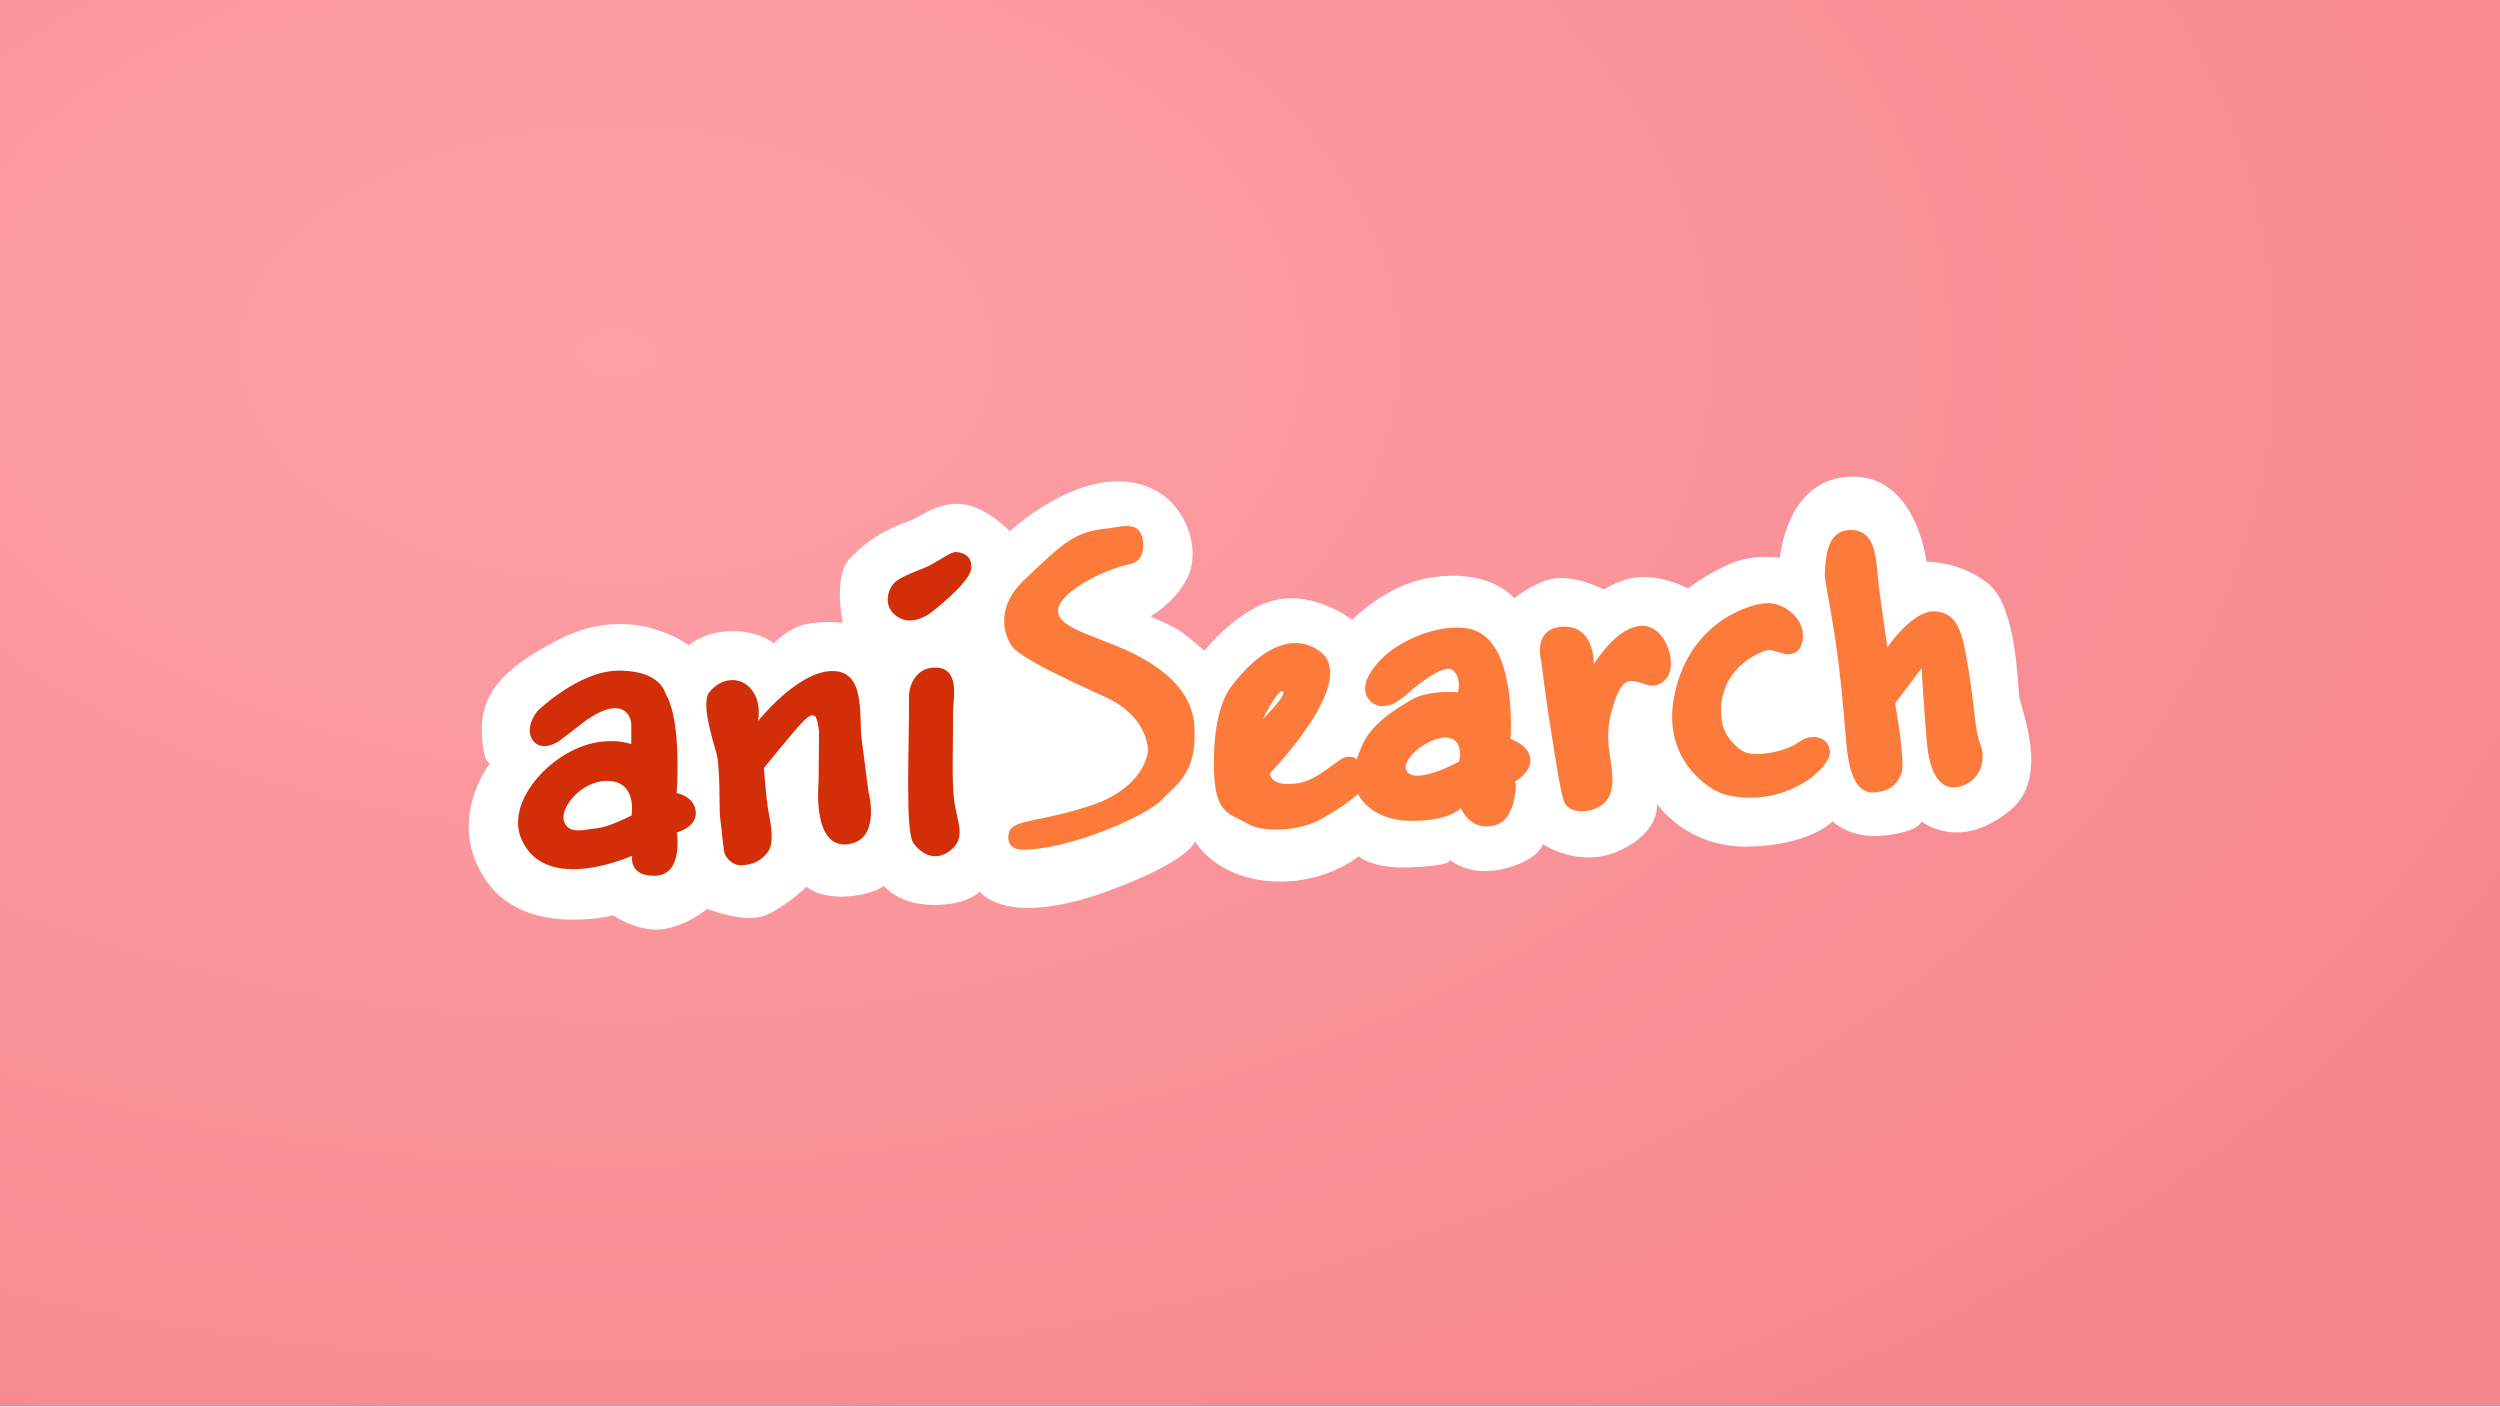
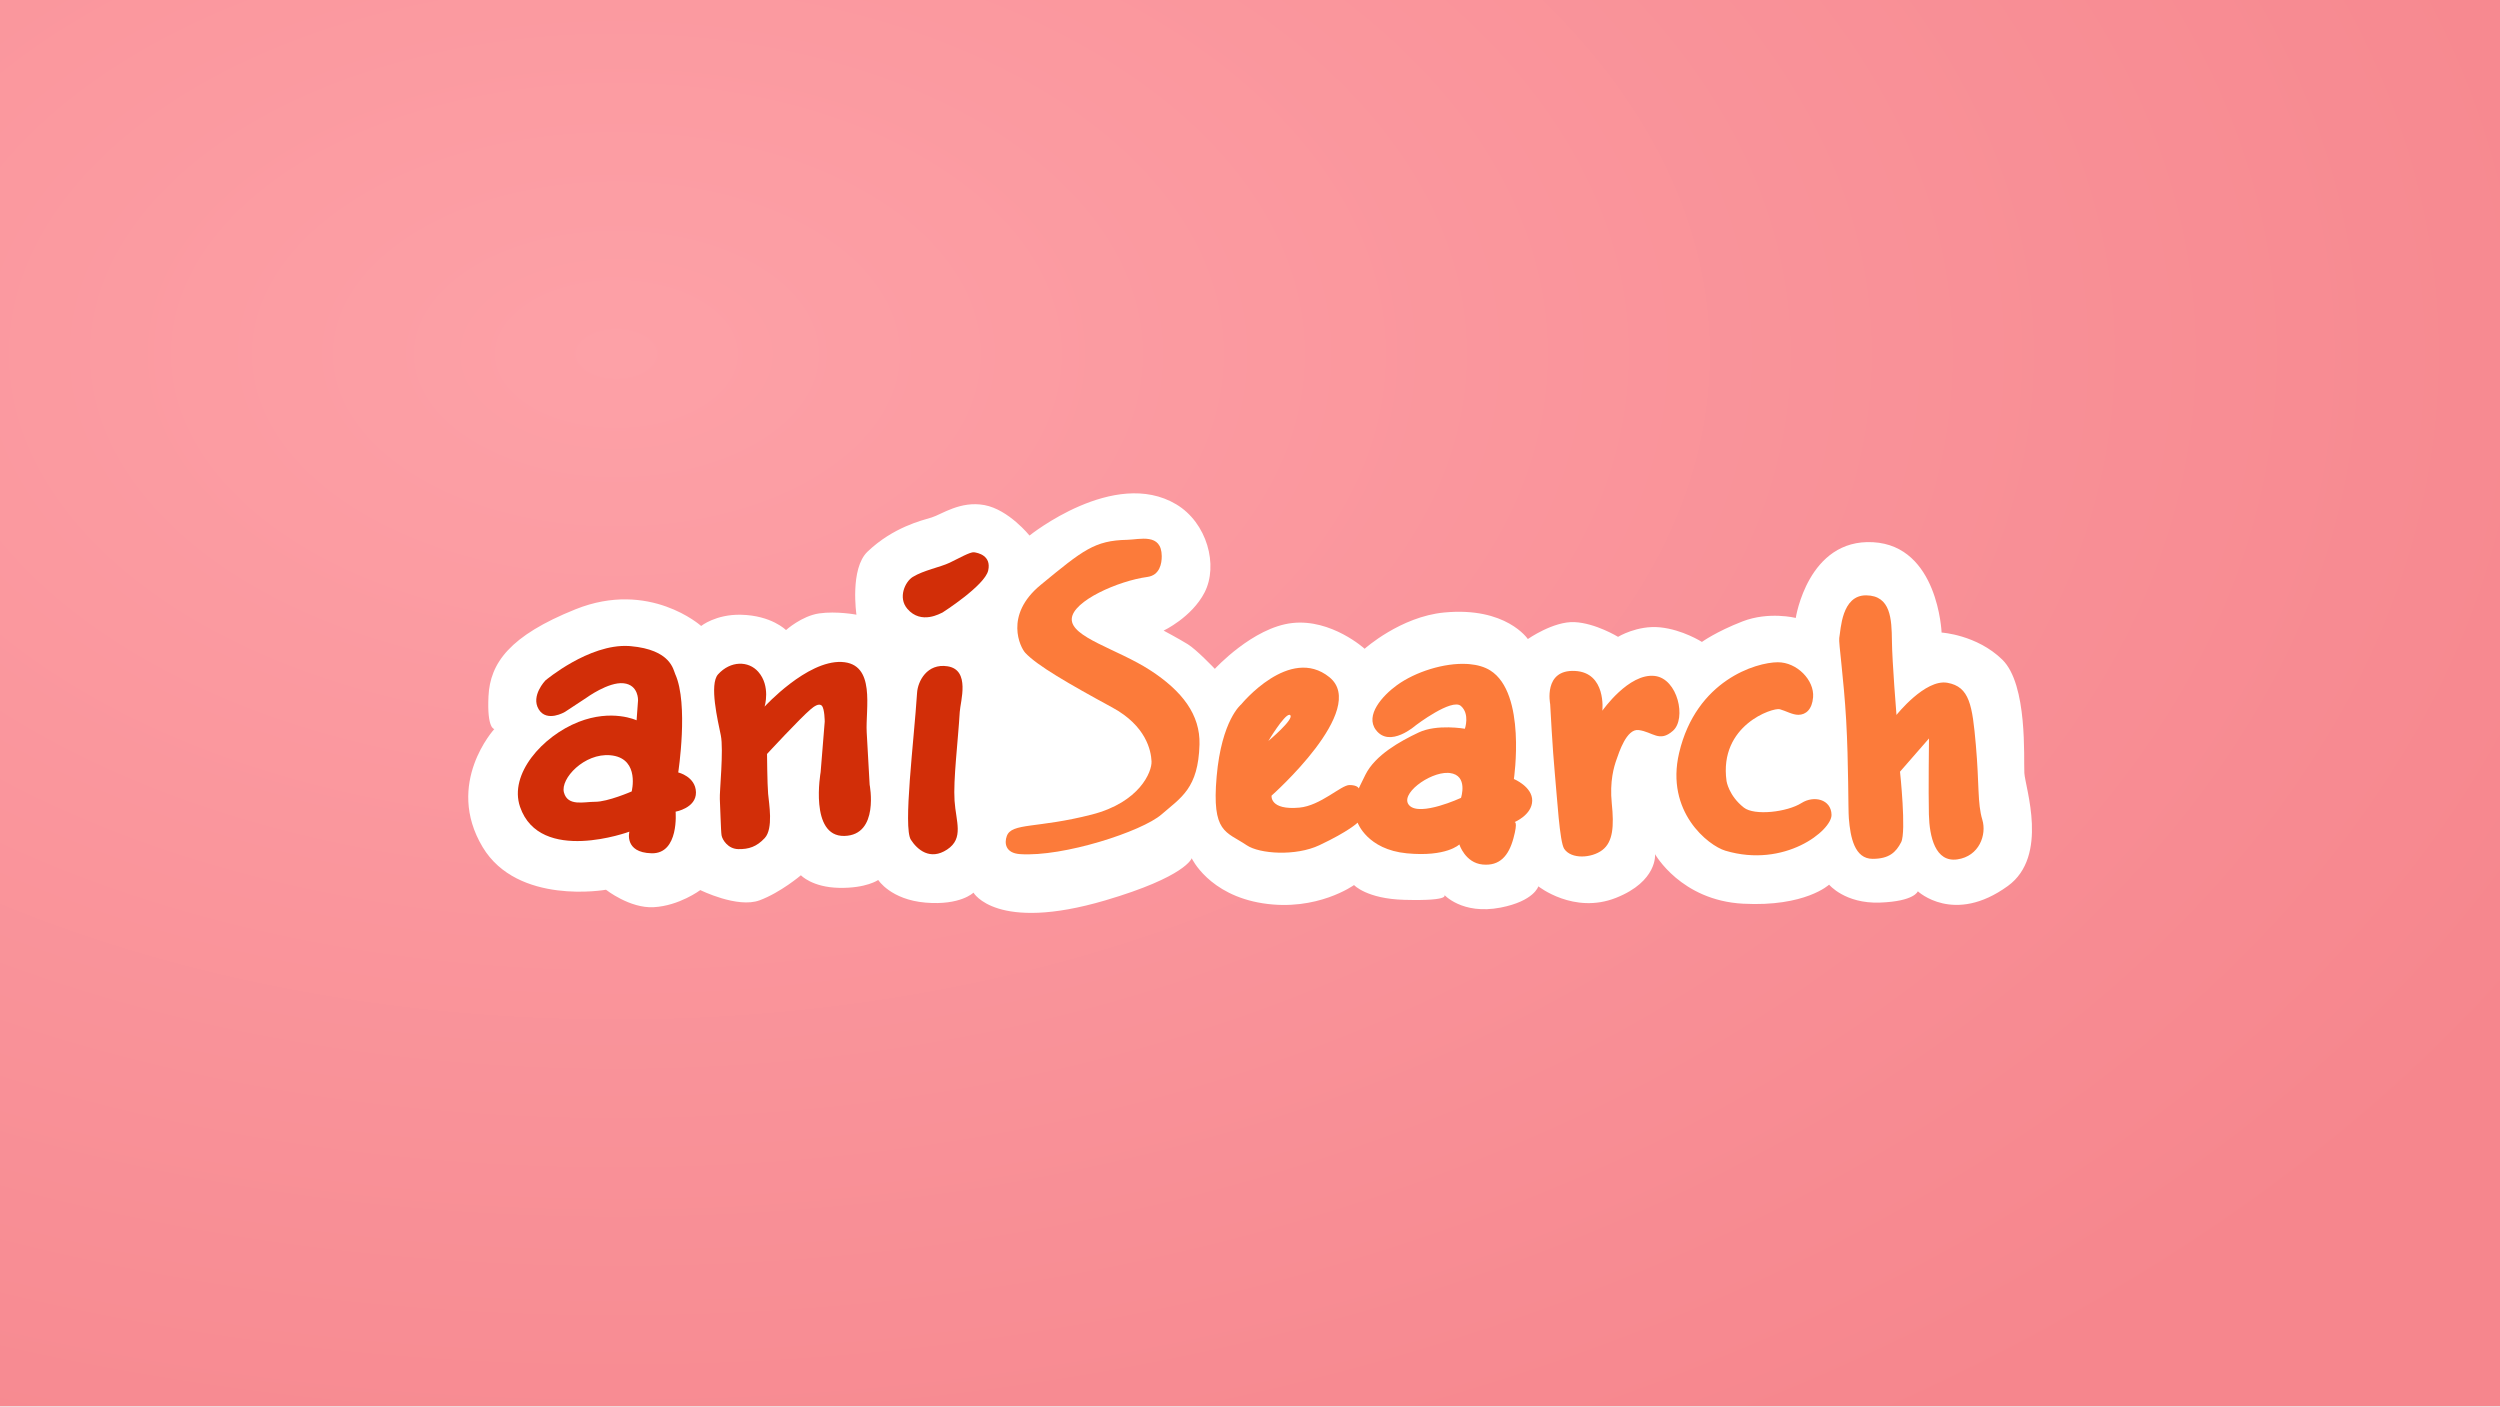
<svg xmlns="http://www.w3.org/2000/svg" xmlns:xlink="http://www.w3.org/1999/xlink" width="1920" height="1080" viewBox="0 0 508 285.75">
  <defs>
    <radialGradient xlink:href="#a" id="b" cx="125.255" cy="16.735" fx="125.255" fy="16.735" r="254" gradientTransform="matrix(0 1.06475 -1.74952 0 154.532 -61.444)" gradientUnits="userSpaceOnUse" />
    <linearGradient id="a">
      <stop style="stop-color:#fd9fa5;stop-opacity:1" offset="0" />
      <stop style="stop-color:#f6848b;stop-opacity:1" offset="1" />
    </linearGradient>
    <style />
  </defs>
  <path style="opacity:.98;fill:url(#b);stroke-width:2.646;fill-opacity:1" d="M0 0h508v285.75H0z" />
-   <path style="fill:#fff;fill-opacity:1;stroke:none;stroke-width:.265px;stroke-linecap:butt;stroke-linejoin:miter;stroke-opacity:1" d="M665.95 130.824s-14.343-11.081-33.01-1.966c-16.676 8.142-21.236 15.654-21.023 24.292.212 8.638 2.152 8.425 2.152 8.425s-11.964 15.09-.818 30.956c10.233 14.565 32.93 8.771 32.93 8.771s6.552 4.43 12.731 3.641c6.671-.85 11.828-5.342 11.828-5.342s10.037 4.1 15.627 1.542c5.343-2.445 10.286-7.31 10.286-7.31s3.128 2.924 10.198 2.552c7.07-.373 10.02-2.791 10.02-2.791s3.614 4.89 12.757 4.997c9.143.106 12.279-3.509 12.279-3.509s6.67 9.951 34.447-.48c20.667-7.76 21.715-12.624 21.715-12.624s5.11 9.22 19.382 10.39c14.273 1.17 23.389-6.485 23.389-6.485s3.547 3.346 13.38 2.894c12.958-.596 10.154-2.18 10.154-2.18s5.094 5.075 15.07 2.366c8.61-2.34 9.408-6.246 9.408-6.246s9.767 6.67 20.42 1.53c10.59-5.11 9.355-12.12 9.355-12.12s7.589 11.546 23.855 11.227c16.265-.319 22.033-6.591 22.033-6.591s4.488 4.689 13.55 3.706c9.064-.984 9.675-3.668 9.675-3.668s10.012 8.15 23.336-3.083c10.171-8.575 2.631-26.02 2.153-29.714-.479-3.695-.77-23.103-7.893-29.11-7.123-6.007-16.32-5.9-16.32-5.9s-2.524-22.512-19.56-22.22c-17.037.293-18.685 21.183-18.685 21.183s-7.123-1.249-13.794 1.914c-6.677 3.166-10.18 6.113-10.18 6.113s-5.242-2.844-11.195-3.004c-5.954-.159-10.738 3.27-10.738 3.27s-6.14-3.163-11.641-3.004c-5.502.16-11.8 5.29-11.8 5.29s-6.233-8.042-22.292-5.321c-11.296 1.913-20.014 10.95-20.014 10.95s-9.196-7.209-19.349-5.322C809.616 120.73 800.5 132.24 800.5 132.24s-5.076-4.625-7.521-5.9c-2.445-1.276-6.538-3.084-6.538-3.084s7.053-3.977 9.924-10.688c3.137-7.333-.643-18.226-9.061-22.44-16.83-8.427-37.581 10.923-37.581 10.923s-5.923-6.355-12.302-7.073c-6.378-.717-11.03 3.27-13.528 4.226-2.498.957-9.828 3.262-16.026 10.1-4.343 4.79-1.701 16.638-1.701 16.638s-5.236-.612-9.728.372c-4.492.983-8.319 4.97-8.319 4.97s-4.051-3.557-12.067-3.134c-6.538.346-10.101 3.675-10.101 3.675z" transform="translate(-378.434 29.296) scale(.77844)" />
-   <path style="fill:#d22e08;fill-opacity:1;stroke:none;stroke-width:1px;stroke-linecap:butt;stroke-linejoin:miter;stroke-opacity:1" d="M2447.186 519.379c-39.297.603-79.514 39.844-79.514 39.844s-13.516 16.208-4.568 28.867c8.947 12.659 26.015.717 26.015.717l19.96-15.323s20.673-17.576 35.69-17.074c15.018.502 15.47 15.772 15.47 15.772v19.738s-24.939-9.679-57.077 5.803c-34.347 16.545-64.867 56.255-51.36 87.78 23.751 55.434 109.352 16.503 109.352 16.503s-4.017 20.995 23.356 19.69c27.373-1.307 20.68-42.667 20.68-42.667s20.089-5.073 18.632-20.543c-1.456-15.47-18.865-18.257-18.865-18.257s5.43-68.132-9.994-96.49c-2.296-4.222-6.027-23.707-45.906-24.36-.623-.01-1.248-.01-1.871 0zm-10.264 108.81c.83.014 1.661.057 2.498.13 26.77 2.31 21.096 33.952 21.096 33.952s-22.815 12.004-35.309 12.807c-10.665.686-26.52 6.832-31.291-6.98-4.622-13.381 17.293-40.337 43.006-39.909z" transform="translate(-378.434 29.296) scale(.20596)" />
-   <path style="fill:#d22e08;fill-opacity:1;stroke:none;stroke-width:.265px;stroke-linecap:butt;stroke-linejoin:miter;stroke-opacity:1" d="M684 150.614s10.125-12.83 19.188-13.083c9.063-.252 7.089 11.72 7.88 17.834l1.759 13.587s3.548 12.943-5.608 13.82c-9.156.877-7.389-16.16-7.389-16.16l.105-13.227s-.256-3.35-1.053-4.08c-.798-.732-2.084.39-2.8 1.09-2.643 2.58-10.552 12.505-10.552 12.505s.637 7.84 1.036 10.325c.398 2.485 2.083 8.969-.04 11.615-1.94 2.418-3.96 3.229-6.671 3.375-2.711.146-4.332-2.153-4.612-3.243-.279-1.09-.89-7.6-1.142-9.421-.253-1.821.095-12.867-.955-16.615-1.05-3.747-4.028-13.095-1.873-15.84 3.005-3.83 7.656-4.123 10.405-1.435 3.57 3.49 2.323 8.953 2.323 8.953zm44.528-27.87c-.45.188-5.275 3.679-9.218-.291-2.744-2.763-1.07-7.058.79-8.4 2.713-1.96 7-3.073 9.32-4.398 2.32-1.324 5.17-3.252 6.165-3.195.996.056 4.642.498 4.04 4.482-.6 3.984-11.097 11.802-11.097 11.802zm-5.096 21.373c-.025-3.002 2.019-7.922 7.442-7.47 6.06.504 3.994 8.907 4.031 11.633.106 7.732-.423 17.806.33 23.219.75 5.413 3.222 9.613-1.006 12.864-4.229 3.251-7.755.599-9.613-1.851-2.303-3.036-1.078-25.643-1.184-38.395z" transform="translate(-378.434 29.296) scale(.77844)" />
-   <path style="fill:#fc7b3a;fill-opacity:1;stroke:none;stroke-width:.265px;stroke-linecap:butt;stroke-linejoin:miter;stroke-opacity:1" d="M784.533 103.883c-.503-6.063-6.022-3.885-9.34-3.57-8.441.799-11.234 3.48-21.632 13.38-9.04 8.608-4.071 16.71-2.725 17.967 3.293 3.075 11.906 7.245 23.718 12.591 9.133 4.135 10.887 10.463 11.221 13.28.319 2.68-2.292 10.863-14.546 14.979-13.966 4.691-20.701 3.601-21.72 7.207-.53 1.874-.057 4.467 3.777 4.454 11.351-.037 31.348-8.231 36.102-13.023 4.755-4.793 9.078-7.443 8.551-18.944-.351-7.689-5.438-13.554-14.327-18.422-8.89-4.867-21.203-7.008-21.312-11.858-.105-4.665 11.428-10.77 18.876-12.329 3.222-.675 3.517-3.786 3.357-5.712z" transform="translate(-378.434 29.296) scale(.77844)" />
-   <path style="fill:#fc7b3a;fill-opacity:1;stroke:none;stroke-width:1px;stroke-linecap:butt;stroke-linejoin:miter;stroke-opacity:1" d="M3273.684 476.893c-22.894.298-50.685 11.488-67.823 25.943-13.563 11.44-29.325 31.887-17.478 45.506 15.018 17.265 38.974-7.434 38.974-7.434s33.35-29.432 42.944-22.25c9.593 7.183 5.576 22.15 5.576 22.15s-27.726-2.878-45.203 6.981c-17.63 9.945-41.06 25.291-49.309 45.24-4.155 10.05-5.627 14.114-5.627 14.114s-1.304-3.265-9.441-2.663c-8.137.603-26.974 22.412-47.615 25.817-29.232 4.822-28.23-9.81-28.23-9.81s89.85-91.97 48.374-120.725c-41.405-28.706-84.832 33.15-84.832 33.15s-18.153 16.675-18.957 72.777c-.804 56.103 13.07 53.096 34.506 65.395 13.265 7.611 48.945 7.494 71.572-5.273 28.246-15.938 35.963-24.913 35.963-24.913s11.248 25.75 50.625 26.655c39.378.904 51.03-12.506 51.03-12.506s7.031 17.63 24.208 18.082c17.178.452 25.163-10.549 28.579-28.027 3.415-17.48-.1-15.973-.1-15.973s16.624-8.337 15.87-22.25c-.753-13.913-19.587-20.14-19.587-20.14s6.374-85.36-31.084-105.147c-5.851-3.09-12.974-4.552-20.737-4.694a70.623 70.623 0 0 0-2.199-.006zm-171.524 62.79c.349-.022.661.072.93.301 4.294 3.667-19.713 26.973-19.713 26.973s13.55-26.929 18.783-27.273zm160.258 45.747a20.737 20.737 0 0 1 1.773.006c18.559.879 12.832 23.658 12.832 23.658s-38.647 21.446-50.224 11.224c-11.216-9.901 16.974-34.18 35.619-34.888z" transform="translate(-378.434 29.296) scale(.20596)" />
-   <path style="fill:#fc7b3a;fill-opacity:1;stroke:none;stroke-width:.265px;stroke-linecap:butt;stroke-linejoin:miter;stroke-opacity:1" d="M894.87 172.463c-1.332-1.717-2.798-13.12-3.858-19.36-1.06-6.242-2.544-18.065-2.544-18.065s-2.499-8.877 5.794-9.09c8.292-.212 7.92 9.834 7.92 9.834s6.153-10.365 12.997-10.046c6.042.281 9.09 10.525 5.767 13.927-3.322 3.402-5.239.652-8.97.465-3.176-.16-4.678 6.272-5.183 8.106-.505 1.834-1.415 5.75-.392 11.545 1.023 5.794 1.063 9.94-1.581 12.279-2.645 2.339-7.918 3.029-9.95.405zm40.977-20.718c-3.097-14.432 10.715-20.079 12.505-19.72 1.617.323 3.393 1.229 4.96 1.101 1.904-.154 3.457-1.626 3.478-4.862.03-4.453-4.862-8.817-9.873-8.426-5.622.439-20.873 6.216-23.947 25.462-2.499 15.641 9.393 23.59 13.873 24.585 15.788 3.508 27.35-7.283 26.977-11.35-.372-4.066-4.98-4.768-8.026-2.51-3.588 2.657-12.014 4.252-14.924 2.298-4.177-2.803-5.023-6.578-5.023-6.578zm51.896-14.94-6.91 9.196s2.81 15.547 1.64 18.324c-1.17 2.777-2.856 4.569-7.096 4.89-4.731.36-6.22-5.182-6.977-10.06-.385-2.482-1.096-14.288-2.568-25.558-1.42-10.873-3.48-20.102-3.356-21.218.252-2.273-.226-11.23 6.206-11.641 6.432-.412 7.083 5.754 7.561 11.375.479 5.621 2.592 19.19 2.592 19.19s6.764-9.954 12.637-9.343c5.874.612 6.924 5.36 8.598 15.659 1.674 10.299 1.48 15.096 3.11 19.355 1.448 3.788-.107 9.542-5.768 10.778-5.66 1.236-7.68-5.33-8.252-11.176-.572-5.848-1.417-19.77-1.417-19.77z" transform="translate(-378.434 29.296) scale(.77844)" />
+   <path style="fill:#fff;fill-opacity:1;stroke:none;stroke-width:.265px;stroke-linecap:butt;stroke-linejoin:miter;stroke-opacity:1" d="M665.95 130.824s-14.343-11.081-33.01-1.966c-16.676 8.142-21.236 15.654-21.023 24.292.212 8.638 2.152 8.425 2.152 8.425s-11.964 15.09-.818 30.956c10.233 14.565 32.93 8.771 32.93 8.771s6.552 4.43 12.731 3.641c6.671-.85 11.828-5.342 11.828-5.342s10.037 4.1 15.627 1.542c5.343-2.445 10.286-7.31 10.286-7.31s3.128 2.924 10.198 2.552c7.07-.373 10.02-2.791 10.02-2.791s3.614 4.89 12.757 4.997c9.143.106 12.279-3.509 12.279-3.509s6.67 9.951 34.447-.48c20.667-7.76 21.715-12.624 21.715-12.624s5.11 9.22 19.382 10.39c14.273 1.17 23.389-6.485 23.389-6.485s3.547 3.346 13.38 2.894c12.958-.596 10.154-2.18 10.154-2.18s5.094 5.075 15.07 2.366c8.61-2.34 9.408-6.246 9.408-6.246s9.767 6.67 20.42 1.53c10.59-5.11 9.355-12.12 9.355-12.12s7.589 11.546 23.855 11.227c16.265-.319 22.033-6.591 22.033-6.591s4.488 4.689 13.55 3.706c9.064-.984 9.675-3.668 9.675-3.668s10.012 8.15 23.336-3.083c10.171-8.575 2.631-26.02 2.153-29.714-.479-3.695-.77-23.103-7.893-29.11-7.123-6.007-16.32-5.9-16.32-5.9s-2.524-22.512-19.56-22.22c-17.037.293-18.685 21.183-18.685 21.183s-7.123-1.249-13.794 1.914c-6.677 3.166-10.18 6.113-10.18 6.113s-5.242-2.844-11.195-3.004c-5.954-.159-10.738 3.27-10.738 3.27s-6.14-3.163-11.641-3.004c-5.502.16-11.8 5.29-11.8 5.29s-6.233-8.042-22.292-5.321c-11.296 1.913-20.014 10.95-20.014 10.95s-9.196-7.209-19.349-5.322C809.616 120.73 800.5 132.24 800.5 132.24s-5.076-4.625-7.521-5.9c-2.445-1.276-6.538-3.084-6.538-3.084s7.053-3.977 9.924-10.688c3.137-7.333-.643-18.226-9.061-22.44-16.83-8.427-37.581 10.923-37.581 10.923s-5.923-6.355-12.302-7.073c-6.378-.717-11.03 3.27-13.528 4.226-2.498.957-9.828 3.262-16.026 10.1-4.343 4.79-1.701 16.638-1.701 16.638s-5.236-.612-9.728.372c-4.492.983-8.319 4.97-8.319 4.97s-4.051-3.557-12.067-3.134c-6.538.346-10.101 3.675-10.101 3.675z" transform="rotate(4.17 -17.818 -5048.446) scale(.77844)" />
+   <path style="fill:#d22e08;fill-opacity:1;stroke:none;stroke-width:1px;stroke-linecap:butt;stroke-linejoin:miter;stroke-opacity:1" d="M2447.186 519.379c-39.297.603-79.514 39.844-79.514 39.844s-13.516 16.208-4.568 28.867c8.947 12.659 26.015.717 26.015.717l19.96-15.323s20.673-17.576 35.69-17.074c15.018.502 15.47 15.772 15.47 15.772v19.738s-24.939-9.679-57.077 5.803c-34.347 16.545-64.867 56.255-51.36 87.78 23.751 55.434 109.352 16.503 109.352 16.503s-4.017 20.995 23.356 19.69c27.373-1.307 20.68-42.667 20.68-42.667s20.089-5.073 18.632-20.543c-1.456-15.47-18.865-18.257-18.865-18.257s5.43-68.132-9.994-96.49c-2.296-4.222-6.027-23.707-45.906-24.36-.623-.01-1.248-.01-1.871 0zm-10.264 108.81c.83.014 1.661.057 2.498.13 26.77 2.31 21.096 33.952 21.096 33.952s-22.815 12.004-35.309 12.807c-10.665.686-26.52 6.832-31.291-6.98-4.622-13.381 17.293-40.337 43.006-39.909z" transform="rotate(4.17 -17.818 -5048.446) scale(.20596)" />
+   <path style="fill:#d22e08;fill-opacity:1;stroke:none;stroke-width:.265px;stroke-linecap:butt;stroke-linejoin:miter;stroke-opacity:1" d="M684 150.614s10.125-12.83 19.188-13.083c9.063-.252 7.089 11.72 7.88 17.834l1.759 13.587s3.548 12.943-5.608 13.82c-9.156.877-7.389-16.16-7.389-16.16l.105-13.227s-.256-3.35-1.053-4.08c-.798-.732-2.084.39-2.8 1.09-2.643 2.58-10.552 12.505-10.552 12.505s.637 7.84 1.036 10.325c.398 2.485 2.083 8.969-.04 11.615-1.94 2.418-3.96 3.229-6.671 3.375-2.711.146-4.332-2.153-4.612-3.243-.279-1.09-.89-7.6-1.142-9.421-.253-1.821.095-12.867-.955-16.615-1.05-3.747-4.028-13.095-1.873-15.84 3.005-3.83 7.656-4.123 10.405-1.435 3.57 3.49 2.323 8.953 2.323 8.953zm44.528-27.87c-.45.188-5.275 3.679-9.218-.291-2.744-2.763-1.07-7.058.79-8.4 2.713-1.96 7-3.073 9.32-4.398 2.32-1.324 5.17-3.252 6.165-3.195.996.056 4.642.498 4.04 4.482-.6 3.984-11.097 11.802-11.097 11.802zm-5.096 21.373c-.025-3.002 2.019-7.922 7.442-7.47 6.06.504 3.994 8.907 4.031 11.633.106 7.732-.423 17.806.33 23.219.75 5.413 3.222 9.613-1.006 12.864-4.229 3.251-7.755.599-9.613-1.851-2.303-3.036-1.078-25.643-1.184-38.395z" transform="rotate(4.17 -17.818 -5048.446) scale(.77844)" />
+   <path style="fill:#fc7b3a;fill-opacity:1;stroke:none;stroke-width:.265px;stroke-linecap:butt;stroke-linejoin:miter;stroke-opacity:1" d="M784.533 103.883c-.503-6.063-6.022-3.885-9.34-3.57-8.441.799-11.234 3.48-21.632 13.38-9.04 8.608-4.071 16.71-2.725 17.967 3.293 3.075 11.906 7.245 23.718 12.591 9.133 4.135 10.887 10.463 11.221 13.28.319 2.68-2.292 10.863-14.546 14.979-13.966 4.691-20.701 3.601-21.72 7.207-.53 1.874-.057 4.467 3.777 4.454 11.351-.037 31.348-8.231 36.102-13.023 4.755-4.793 9.078-7.443 8.551-18.944-.351-7.689-5.438-13.554-14.327-18.422-8.89-4.867-21.203-7.008-21.312-11.858-.105-4.665 11.428-10.77 18.876-12.329 3.222-.675 3.517-3.786 3.357-5.712z" transform="rotate(4.17 -17.818 -5048.446) scale(.77844)" />
+   <path style="fill:#fc7b3a;fill-opacity:1;stroke:none;stroke-width:1px;stroke-linecap:butt;stroke-linejoin:miter;stroke-opacity:1" d="M3273.684 476.893c-22.894.298-50.685 11.488-67.823 25.943-13.563 11.44-29.325 31.887-17.478 45.506 15.018 17.265 38.974-7.434 38.974-7.434s33.35-29.432 42.944-22.25c9.593 7.183 5.576 22.15 5.576 22.15s-27.726-2.878-45.203 6.981c-17.63 9.945-41.06 25.291-49.309 45.24-4.155 10.05-5.627 14.114-5.627 14.114s-1.304-3.265-9.441-2.663c-8.137.603-26.974 22.412-47.615 25.817-29.232 4.822-28.23-9.81-28.23-9.81s89.85-91.97 48.374-120.725c-41.405-28.706-84.832 33.15-84.832 33.15s-18.153 16.675-18.957 72.777c-.804 56.103 13.07 53.096 34.506 65.395 13.265 7.611 48.945 7.494 71.572-5.273 28.246-15.938 35.963-24.913 35.963-24.913s11.248 25.75 50.625 26.655c39.378.904 51.03-12.506 51.03-12.506s7.031 17.63 24.208 18.082c17.178.452 25.163-10.549 28.579-28.027 3.415-17.48-.1-15.973-.1-15.973s16.624-8.337 15.87-22.25c-.753-13.913-19.587-20.14-19.587-20.14s6.374-85.36-31.084-105.147c-5.851-3.09-12.974-4.552-20.737-4.694a70.623 70.623 0 0 0-2.199-.006zm-171.524 62.79c.349-.022.661.072.93.301 4.294 3.667-19.713 26.973-19.713 26.973s13.55-26.929 18.783-27.273zm160.258 45.747a20.737 20.737 0 0 1 1.773.006c18.559.879 12.832 23.658 12.832 23.658s-38.647 21.446-50.224 11.224c-11.216-9.901 16.974-34.18 35.619-34.888z" transform="rotate(4.17 -17.818 -5048.446) scale(.20596)" />
+   <path style="fill:#fc7b3a;fill-opacity:1;stroke:none;stroke-width:.265px;stroke-linecap:butt;stroke-linejoin:miter;stroke-opacity:1" d="M894.87 172.463c-1.332-1.717-2.798-13.12-3.858-19.36-1.06-6.242-2.544-18.065-2.544-18.065s-2.499-8.877 5.794-9.09c8.292-.212 7.92 9.834 7.92 9.834s6.153-10.365 12.997-10.046c6.042.281 9.09 10.525 5.767 13.927-3.322 3.402-5.239.652-8.97.465-3.176-.16-4.678 6.272-5.183 8.106-.505 1.834-1.415 5.75-.392 11.545 1.023 5.794 1.063 9.94-1.581 12.279-2.645 2.339-7.918 3.029-9.95.405zm40.977-20.718c-3.097-14.432 10.715-20.079 12.505-19.72 1.617.323 3.393 1.229 4.96 1.101 1.904-.154 3.457-1.626 3.478-4.862.03-4.453-4.862-8.817-9.873-8.426-5.622.439-20.873 6.216-23.947 25.462-2.499 15.641 9.393 23.59 13.873 24.585 15.788 3.508 27.35-7.283 26.977-11.35-.372-4.066-4.98-4.768-8.026-2.51-3.588 2.657-12.014 4.252-14.924 2.298-4.177-2.803-5.023-6.578-5.023-6.578zm51.896-14.94-6.91 9.196s2.81 15.547 1.64 18.324c-1.17 2.777-2.856 4.569-7.096 4.89-4.731.36-6.22-5.182-6.977-10.06-.385-2.482-1.096-14.288-2.568-25.558-1.42-10.873-3.48-20.102-3.356-21.218.252-2.273-.226-11.23 6.206-11.641 6.432-.412 7.083 5.754 7.561 11.375.479 5.621 2.592 19.19 2.592 19.19s6.764-9.954 12.637-9.343c5.874.612 6.924 5.36 8.598 15.659 1.674 10.299 1.48 15.096 3.11 19.355 1.448 3.788-.107 9.542-5.768 10.778-5.66 1.236-7.68-5.33-8.252-11.176-.572-5.848-1.417-19.77-1.417-19.77z" transform="rotate(4.17 -17.818 -5048.446) scale(.77844)" />
</svg>
